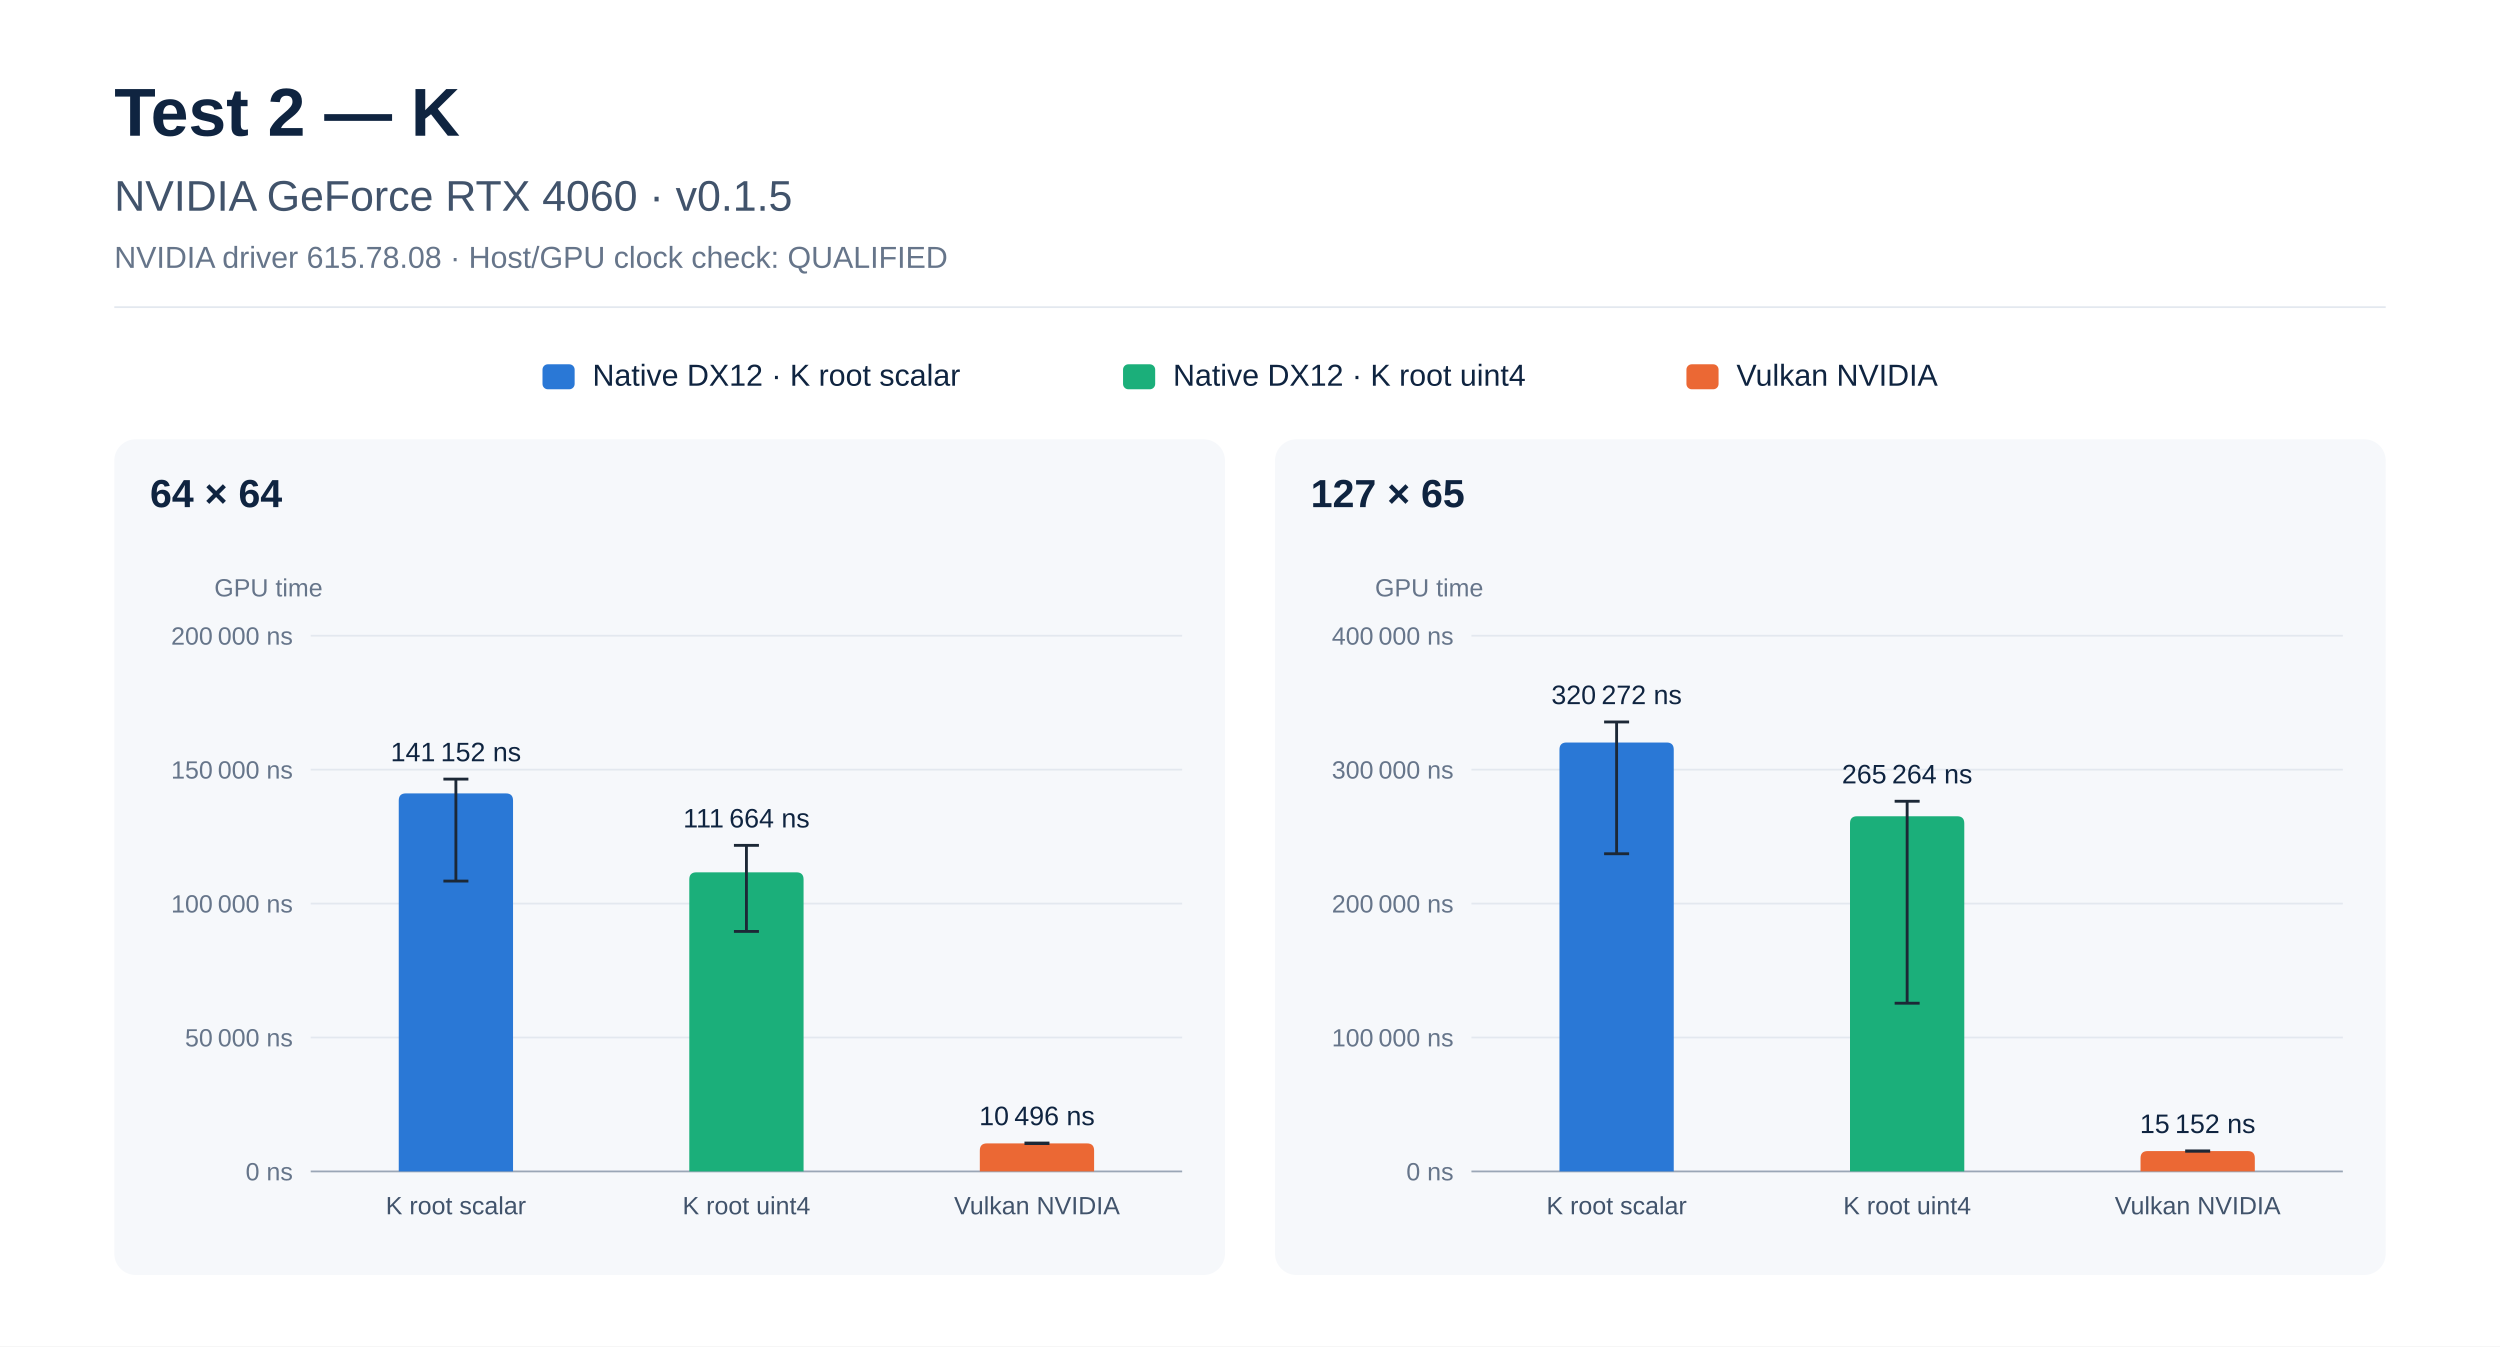
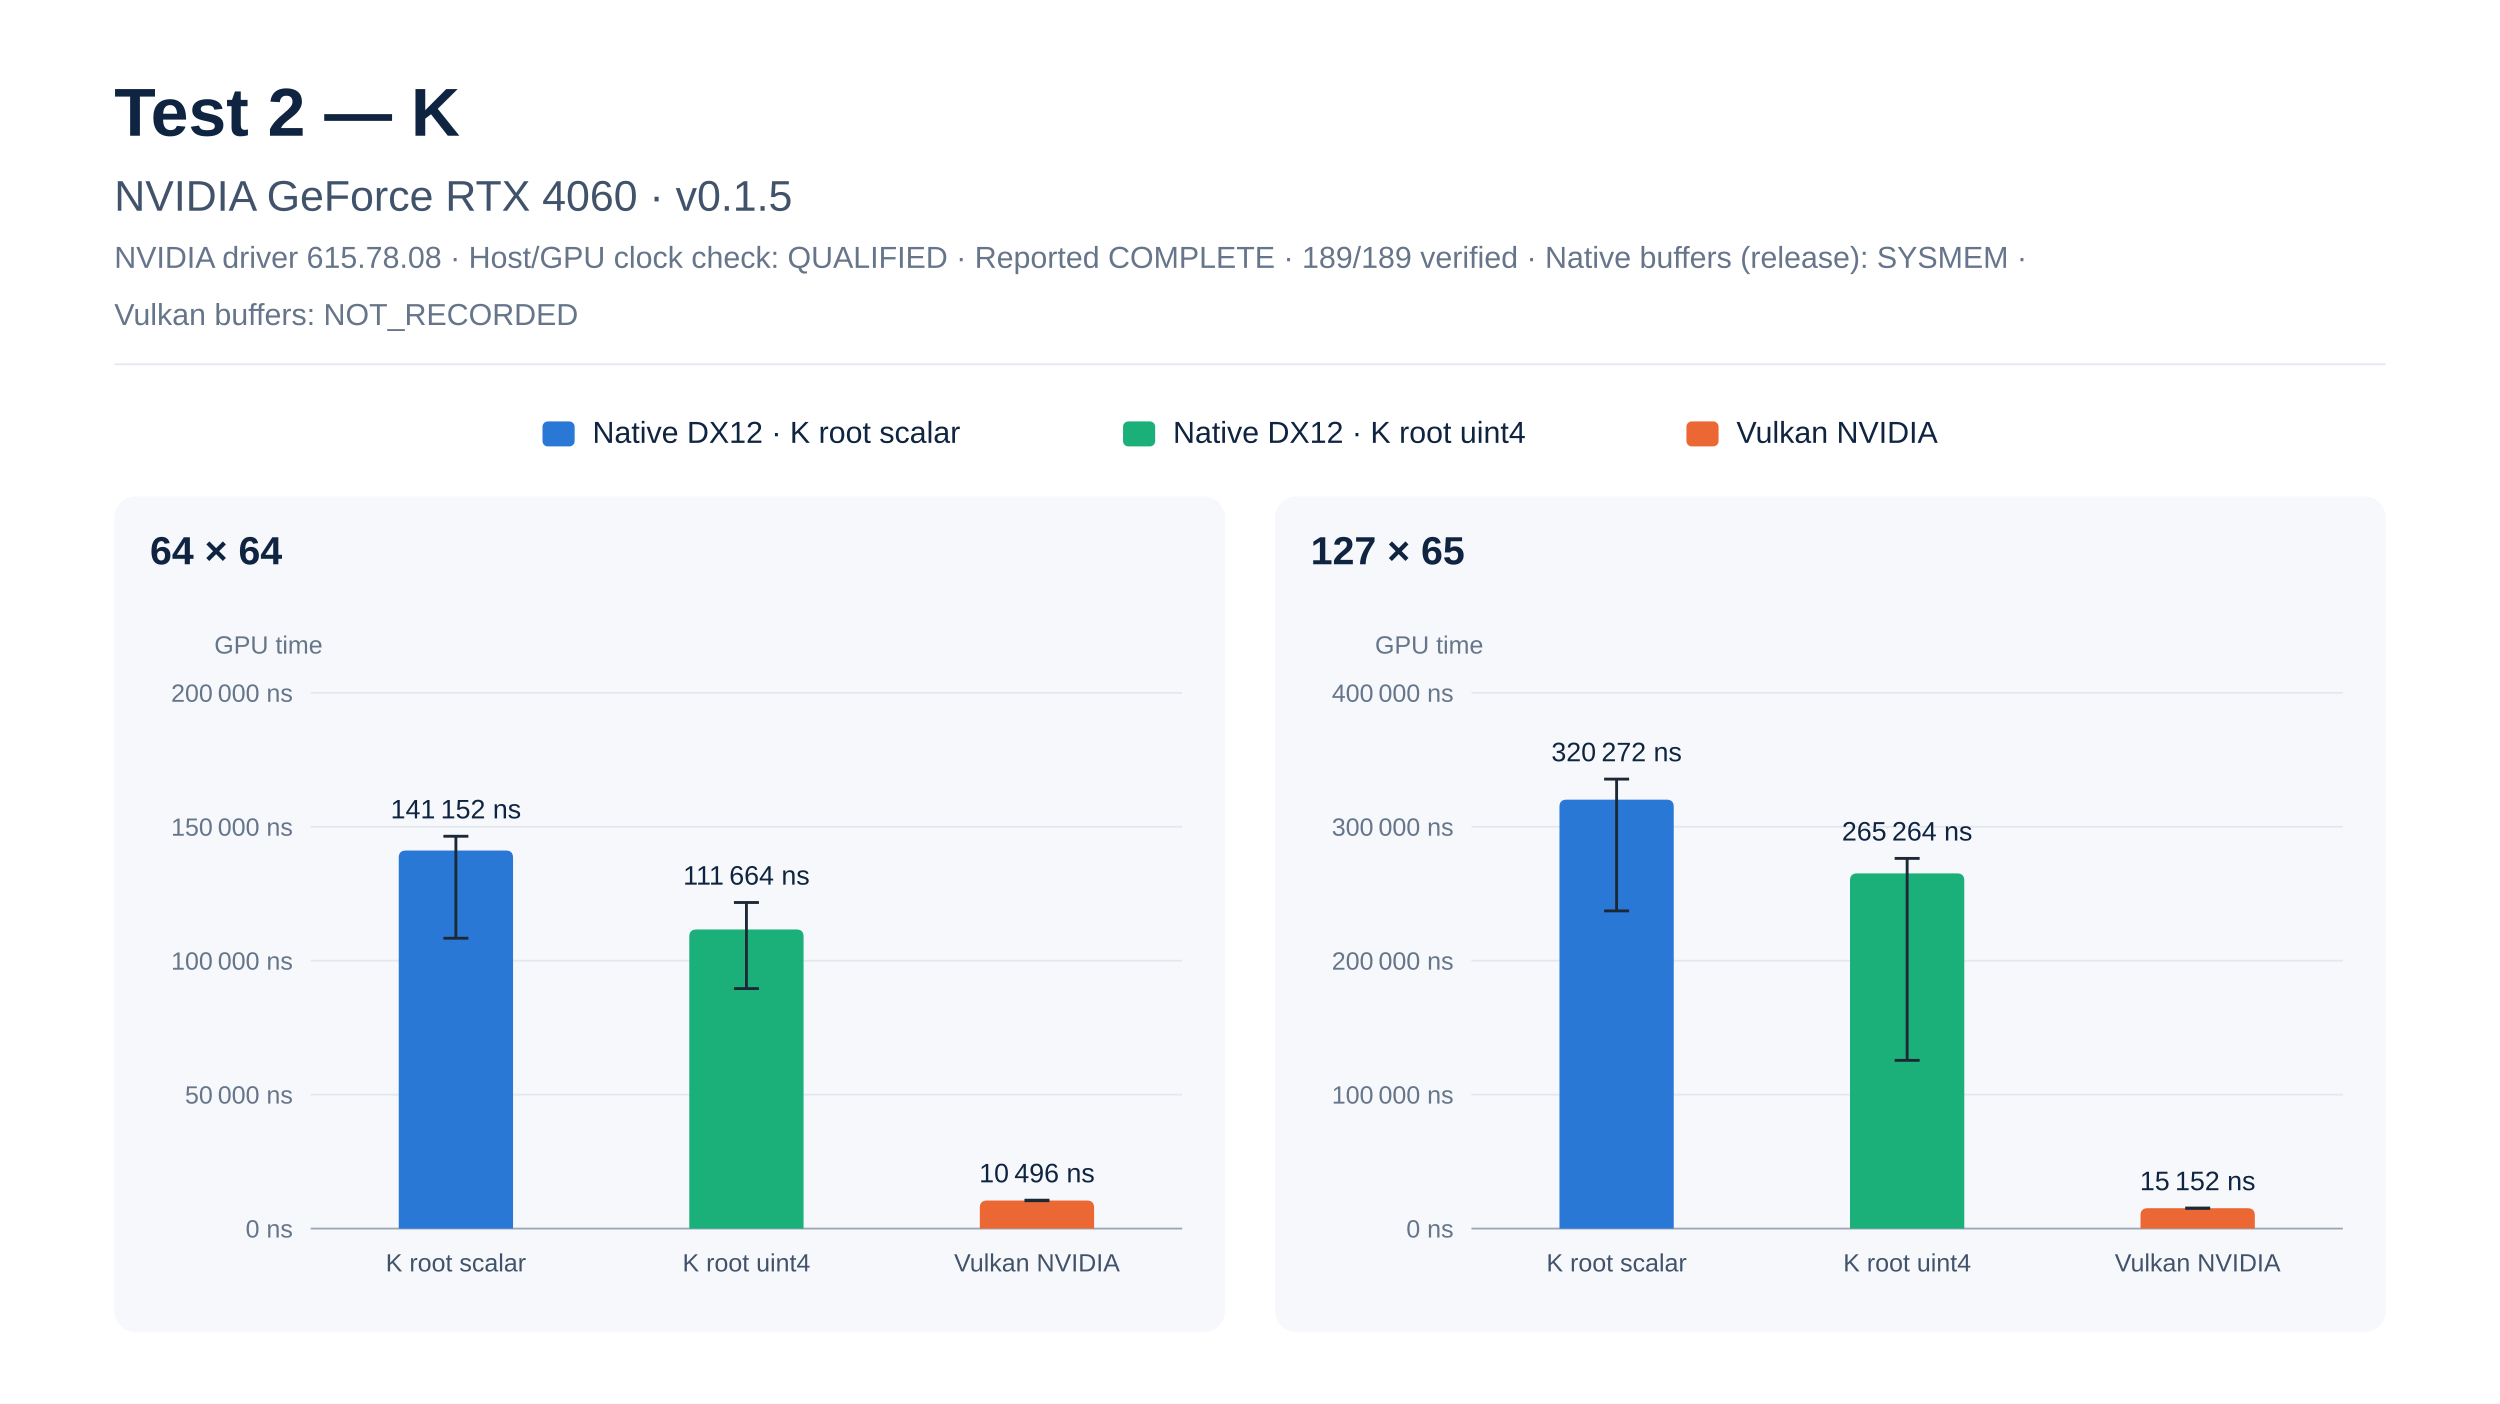
- <svg xmlns="http://www.w3.org/2000/svg" width="1400" height="754" viewBox="0 0 1400 754" role="img" aria-label="Test 2 — K">
+ <svg xmlns="http://www.w3.org/2000/svg" width="1400" height="786" viewBox="0 0 1400 786" role="img" aria-label="Test 2 — K">
  <rect width="100%" height="100%" fill="#ffffff" />
  <g font-family="Arial, 'Liberation Sans', Helvetica, 'Helvetica Neue', sans-serif">
    <text x="64.0" y="76.0" font-size="38" fill="#0f2440" font-weight="700" text-anchor="start">Test 2 — K</text>
    <text x="64.0" y="118.0" font-size="24" fill="#41536b" text-anchor="start">NVIDIA GeForce RTX 4060 · v0.1.5</text>
-     <text x="64.0" y="150.0" font-size="17" fill="#66758a" text-anchor="start">NVIDIA driver 615.78.08 · Host/GPU clock check: QUALIFIED</text>
-     <line x1="64" y1="172.0" x2="1336" y2="172.0" stroke="#e3e8ef" />
-     <rect x="303.8" y="204.0" width="18" height="14" rx="3" fill="#2a78d6" />
-     <text x="331.8" y="216.0" font-size="17" fill="#0f2440" text-anchor="start">Native DX12 · K root scalar</text>
-     <rect x="628.9" y="204.0" width="18" height="14" rx="3" fill="#1baf7a" />
-     <text x="656.9" y="216.0" font-size="17" fill="#0f2440" text-anchor="start">Native DX12 · K root uint4</text>
-     <rect x="944.4" y="204.0" width="18" height="14" rx="3" fill="#eb6834" />
-     <text x="972.4" y="216.0" font-size="17" fill="#0f2440" text-anchor="start">Vulkan NVIDIA</text>
-     <rect x="64.0" y="246.0" width="622.0" height="468.0" rx="12" fill="#f6f8fb" />
-     <text x="84.0" y="284.0" font-size="22" fill="#0f2440" font-weight="700" text-anchor="start">64 × 64</text>
-     <text x="120.0" y="334.0" font-size="14" fill="#66758a" text-anchor="start">GPU time</text>
-     <line x1="174.0" y1="656.0" x2="662.0" y2="656.0" stroke="#9aa6b6" stroke-width="1" />
-     <text x="164.0" y="661.0" font-size="14" fill="#66758a" text-anchor="end">0 ns</text>
-     <line x1="174.0" y1="581.0" x2="662.0" y2="581.0" stroke="#e3e8ef" stroke-width="1" />
-     <text x="164.0" y="586.0" font-size="14" fill="#66758a" text-anchor="end">50 000 ns</text>
-     <line x1="174.0" y1="506.0" x2="662.0" y2="506.0" stroke="#e3e8ef" stroke-width="1" />
-     <text x="164.0" y="511.0" font-size="14" fill="#66758a" text-anchor="end">100 000 ns</text>
-     <line x1="174.0" y1="431.0" x2="662.0" y2="431.0" stroke="#e3e8ef" stroke-width="1" />
-     <text x="164.0" y="436.0" font-size="14" fill="#66758a" text-anchor="end">150 000 ns</text>
-     <line x1="174.0" y1="356.0" x2="662.0" y2="356.0" stroke="#e3e8ef" stroke-width="1" />
-     <text x="164.0" y="361.0" font-size="14" fill="#66758a" text-anchor="end">200 000 ns</text>
+     <text x="64.0" y="150.0" font-size="17" fill="#66758a" text-anchor="start">NVIDIA driver 615.78.08 · Host/GPU clock check: QUALIFIED · Reported COMPLETE · 189/189 verified · Native buffers (release): SYSMEM ·</text>
+     <text x="64.0" y="182.0" font-size="17" fill="#66758a" text-anchor="start">Vulkan buffers: NOT_RECORDED</text>
+     <line x1="64" y1="204.0" x2="1336" y2="204.0" stroke="#e3e8ef" />
+     <rect x="303.8" y="236.0" width="18" height="14" rx="3" fill="#2a78d6" />
+     <text x="331.8" y="248.0" font-size="17" fill="#0f2440" text-anchor="start">Native DX12 · K root scalar</text>
+     <rect x="628.9" y="236.0" width="18" height="14" rx="3" fill="#1baf7a" />
+     <text x="656.9" y="248.0" font-size="17" fill="#0f2440" text-anchor="start">Native DX12 · K root uint4</text>
+     <rect x="944.4" y="236.0" width="18" height="14" rx="3" fill="#eb6834" />
+     <text x="972.4" y="248.0" font-size="17" fill="#0f2440" text-anchor="start">Vulkan NVIDIA</text>
+     <rect x="64.0" y="278.0" width="622.0" height="468.0" rx="12" fill="#f6f8fb" />
+     <text x="84.0" y="316.0" font-size="22" fill="#0f2440" font-weight="700" text-anchor="start">64 × 64</text>
+     <text x="120.0" y="366.0" font-size="14" fill="#66758a" text-anchor="start">GPU time</text>
+     <line x1="174.0" y1="688.0" x2="662.0" y2="688.0" stroke="#9aa6b6" stroke-width="1" />
+     <text x="164.0" y="693.0" font-size="14" fill="#66758a" text-anchor="end">0 ns</text>
+     <line x1="174.0" y1="613.0" x2="662.0" y2="613.0" stroke="#e3e8ef" stroke-width="1" />
+     <text x="164.0" y="618.0" font-size="14" fill="#66758a" text-anchor="end">50 000 ns</text>
+     <line x1="174.0" y1="538.0" x2="662.0" y2="538.0" stroke="#e3e8ef" stroke-width="1" />
+     <text x="164.0" y="543.0" font-size="14" fill="#66758a" text-anchor="end">100 000 ns</text>
+     <line x1="174.0" y1="463.0" x2="662.0" y2="463.0" stroke="#e3e8ef" stroke-width="1" />
+     <text x="164.0" y="468.0" font-size="14" fill="#66758a" text-anchor="end">150 000 ns</text>
+     <line x1="174.0" y1="388.0" x2="662.0" y2="388.0" stroke="#e3e8ef" stroke-width="1" />
+     <text x="164.0" y="393.0" font-size="14" fill="#66758a" text-anchor="end">200 000 ns</text>
    <g>
-       <path d="M223.3,656.0 V448.3 Q223.3,444.3 227.3,444.3 H283.3 Q287.3,444.3 287.3,448.3 V656.0 Z" fill="#2a78d6" />
+       <path d="M223.3,688.0 V480.3 Q223.3,476.3 227.3,476.3 H283.3 Q287.3,476.3 287.3,480.3 V688.0 Z" fill="#2a78d6" />
    </g>
-     <path d="M255.3,493.4 V436.3 M248.3,436.3 H262.3 M248.3,493.4 H262.3" stroke="#1c2836" stroke-width="1.6" fill="none" />
-     <text x="255.3" y="426.3" font-size="15" fill="#0f2440" text-anchor="middle">141 152 ns</text>
-     <text x="255.3" y="680.0" font-size="14" fill="#41536b" text-anchor="middle">K root scalar</text>
+     <path d="M255.3,525.4 V468.3 M248.3,468.3 H262.3 M248.3,525.4 H262.3" stroke="#1c2836" stroke-width="1.6" fill="none" />
+     <text x="255.3" y="458.3" font-size="15" fill="#0f2440" text-anchor="middle">141 152 ns</text>
+     <text x="255.3" y="712.0" font-size="14" fill="#41536b" text-anchor="middle">K root scalar</text>
    <g>
-       <path d="M386.0,656.0 V492.5 Q386.0,488.5 390.0,488.5 H446.0 Q450.0,488.5 450.0,492.5 V656.0 Z" fill="#1baf7a" />
+       <path d="M386.0,688.0 V524.5 Q386.0,520.5 390.0,520.5 H446.0 Q450.0,520.5 450.0,524.5 V688.0 Z" fill="#1baf7a" />
    </g>
-     <path d="M418.0,521.6 V473.4 M411.0,473.4 H425.0 M411.0,521.6 H425.0" stroke="#1c2836" stroke-width="1.6" fill="none" />
-     <text x="418.0" y="463.4" font-size="15" fill="#0f2440" text-anchor="middle">111 664 ns</text>
-     <text x="418.0" y="680.0" font-size="14" fill="#41536b" text-anchor="middle">K root uint4</text>
+     <path d="M418.0,553.6 V505.4 M411.0,505.4 H425.0 M411.0,553.6 H425.0" stroke="#1c2836" stroke-width="1.6" fill="none" />
+     <text x="418.0" y="495.4" font-size="15" fill="#0f2440" text-anchor="middle">111 664 ns</text>
+     <text x="418.0" y="712.0" font-size="14" fill="#41536b" text-anchor="middle">K root uint4</text>
    <g>
-       <path d="M548.7,656.0 V644.3 Q548.7,640.3 552.7,640.3 H608.7 Q612.7,640.3 612.7,644.3 V656.0 Z" fill="#eb6834" />
+       <path d="M548.7,688.0 V676.3 Q548.7,672.3 552.7,672.3 H608.7 Q612.7,672.3 612.7,676.3 V688.0 Z" fill="#eb6834" />
    </g>
-     <path d="M580.7,640.4 V640.1 M573.7,640.1 H587.7 M573.7,640.4 H587.7" stroke="#1c2836" stroke-width="1.6" fill="none" />
-     <text x="580.7" y="630.1" font-size="15" fill="#0f2440" text-anchor="middle">10 496 ns</text>
-     <text x="580.7" y="680.0" font-size="14" fill="#41536b" text-anchor="middle">Vulkan NVIDIA</text>
-     <rect x="714.0" y="246.0" width="622.0" height="468.0" rx="12" fill="#f6f8fb" />
-     <text x="734.0" y="284.0" font-size="22" fill="#0f2440" font-weight="700" text-anchor="start">127 × 65</text>
-     <text x="770.0" y="334.0" font-size="14" fill="#66758a" text-anchor="start">GPU time</text>
-     <line x1="824.0" y1="656.0" x2="1312.0" y2="656.0" stroke="#9aa6b6" stroke-width="1" />
-     <text x="814.0" y="661.0" font-size="14" fill="#66758a" text-anchor="end">0 ns</text>
-     <line x1="824.0" y1="581.0" x2="1312.0" y2="581.0" stroke="#e3e8ef" stroke-width="1" />
-     <text x="814.0" y="586.0" font-size="14" fill="#66758a" text-anchor="end">100 000 ns</text>
-     <line x1="824.0" y1="506.0" x2="1312.0" y2="506.0" stroke="#e3e8ef" stroke-width="1" />
-     <text x="814.0" y="511.0" font-size="14" fill="#66758a" text-anchor="end">200 000 ns</text>
-     <line x1="824.0" y1="431.0" x2="1312.0" y2="431.0" stroke="#e3e8ef" stroke-width="1" />
-     <text x="814.0" y="436.0" font-size="14" fill="#66758a" text-anchor="end">300 000 ns</text>
-     <line x1="824.0" y1="356.0" x2="1312.0" y2="356.0" stroke="#e3e8ef" stroke-width="1" />
-     <text x="814.0" y="361.0" font-size="14" fill="#66758a" text-anchor="end">400 000 ns</text>
+     <path d="M580.7,672.4 V672.1 M573.7,672.1 H587.7 M573.7,672.4 H587.7" stroke="#1c2836" stroke-width="1.6" fill="none" />
+     <text x="580.7" y="662.1" font-size="15" fill="#0f2440" text-anchor="middle">10 496 ns</text>
+     <text x="580.7" y="712.0" font-size="14" fill="#41536b" text-anchor="middle">Vulkan NVIDIA</text>
+     <rect x="714.0" y="278.0" width="622.0" height="468.0" rx="12" fill="#f6f8fb" />
+     <text x="734.0" y="316.0" font-size="22" fill="#0f2440" font-weight="700" text-anchor="start">127 × 65</text>
+     <text x="770.0" y="366.0" font-size="14" fill="#66758a" text-anchor="start">GPU time</text>
+     <line x1="824.0" y1="688.0" x2="1312.0" y2="688.0" stroke="#9aa6b6" stroke-width="1" />
+     <text x="814.0" y="693.0" font-size="14" fill="#66758a" text-anchor="end">0 ns</text>
+     <line x1="824.0" y1="613.0" x2="1312.0" y2="613.0" stroke="#e3e8ef" stroke-width="1" />
+     <text x="814.0" y="618.0" font-size="14" fill="#66758a" text-anchor="end">100 000 ns</text>
+     <line x1="824.0" y1="538.0" x2="1312.0" y2="538.0" stroke="#e3e8ef" stroke-width="1" />
+     <text x="814.0" y="543.0" font-size="14" fill="#66758a" text-anchor="end">200 000 ns</text>
+     <line x1="824.0" y1="463.0" x2="1312.0" y2="463.0" stroke="#e3e8ef" stroke-width="1" />
+     <text x="814.0" y="468.0" font-size="14" fill="#66758a" text-anchor="end">300 000 ns</text>
+     <line x1="824.0" y1="388.0" x2="1312.0" y2="388.0" stroke="#e3e8ef" stroke-width="1" />
+     <text x="814.0" y="393.0" font-size="14" fill="#66758a" text-anchor="end">400 000 ns</text>
    <g>
-       <path d="M873.3,656.0 V419.8 Q873.3,415.8 877.3,415.8 H933.3 Q937.3,415.8 937.3,419.8 V656.0 Z" fill="#2a78d6" />
+       <path d="M873.3,688.0 V451.8 Q873.3,447.8 877.3,447.8 H933.3 Q937.3,447.8 937.3,451.8 V688.0 Z" fill="#2a78d6" />
    </g>
-     <path d="M905.3,478.1 V404.3 M898.3,404.3 H912.3 M898.3,478.1 H912.3" stroke="#1c2836" stroke-width="1.6" fill="none" />
-     <text x="905.3" y="394.3" font-size="15" fill="#0f2440" text-anchor="middle">320 272 ns</text>
-     <text x="905.3" y="680.0" font-size="14" fill="#41536b" text-anchor="middle">K root scalar</text>
+     <path d="M905.3,510.1 V436.3 M898.3,436.3 H912.3 M898.3,510.1 H912.3" stroke="#1c2836" stroke-width="1.6" fill="none" />
+     <text x="905.3" y="426.3" font-size="15" fill="#0f2440" text-anchor="middle">320 272 ns</text>
+     <text x="905.3" y="712.0" font-size="14" fill="#41536b" text-anchor="middle">K root scalar</text>
    <g>
-       <path d="M1036.0,656.0 V461.1 Q1036.0,457.1 1040.0,457.1 H1096.0 Q1100.0,457.1 1100.0,461.1 V656.0 Z" fill="#1baf7a" />
+       <path d="M1036.0,688.0 V493.1 Q1036.0,489.1 1040.0,489.1 H1096.0 Q1100.0,489.1 1100.0,493.1 V688.0 Z" fill="#1baf7a" />
    </g>
-     <path d="M1068.0,561.8 V448.7 M1061.0,448.7 H1075.0 M1061.0,561.8 H1075.0" stroke="#1c2836" stroke-width="1.6" fill="none" />
-     <text x="1068.0" y="438.7" font-size="15" fill="#0f2440" text-anchor="middle">265 264 ns</text>
-     <text x="1068.0" y="680.0" font-size="14" fill="#41536b" text-anchor="middle">K root uint4</text>
+     <path d="M1068.0,593.8 V480.7 M1061.0,480.7 H1075.0 M1061.0,593.8 H1075.0" stroke="#1c2836" stroke-width="1.6" fill="none" />
+     <text x="1068.0" y="470.7" font-size="15" fill="#0f2440" text-anchor="middle">265 264 ns</text>
+     <text x="1068.0" y="712.0" font-size="14" fill="#41536b" text-anchor="middle">K root uint4</text>
    <g>
-       <path d="M1198.7,656.0 V648.6 Q1198.7,644.6 1202.7,644.6 H1258.7 Q1262.7,644.6 1262.7,648.6 V656.0 Z" fill="#eb6834" />
+       <path d="M1198.7,688.0 V680.6 Q1198.7,676.6 1202.7,676.6 H1258.7 Q1262.7,676.6 1262.7,680.6 V688.0 Z" fill="#eb6834" />
    </g>
-     <path d="M1230.7,644.7 V644.5 M1223.7,644.5 H1237.7 M1223.7,644.7 H1237.7" stroke="#1c2836" stroke-width="1.6" fill="none" />
-     <text x="1230.7" y="634.5" font-size="15" fill="#0f2440" text-anchor="middle">15 152 ns</text>
-     <text x="1230.7" y="680.0" font-size="14" fill="#41536b" text-anchor="middle">Vulkan NVIDIA</text>
+     <path d="M1230.7,676.7 V676.5 M1223.7,676.5 H1237.7 M1223.7,676.7 H1237.7" stroke="#1c2836" stroke-width="1.6" fill="none" />
+     <text x="1230.7" y="666.5" font-size="15" fill="#0f2440" text-anchor="middle">15 152 ns</text>
+     <text x="1230.7" y="712.0" font-size="14" fill="#41536b" text-anchor="middle">Vulkan NVIDIA</text>
  </g>
</svg>
